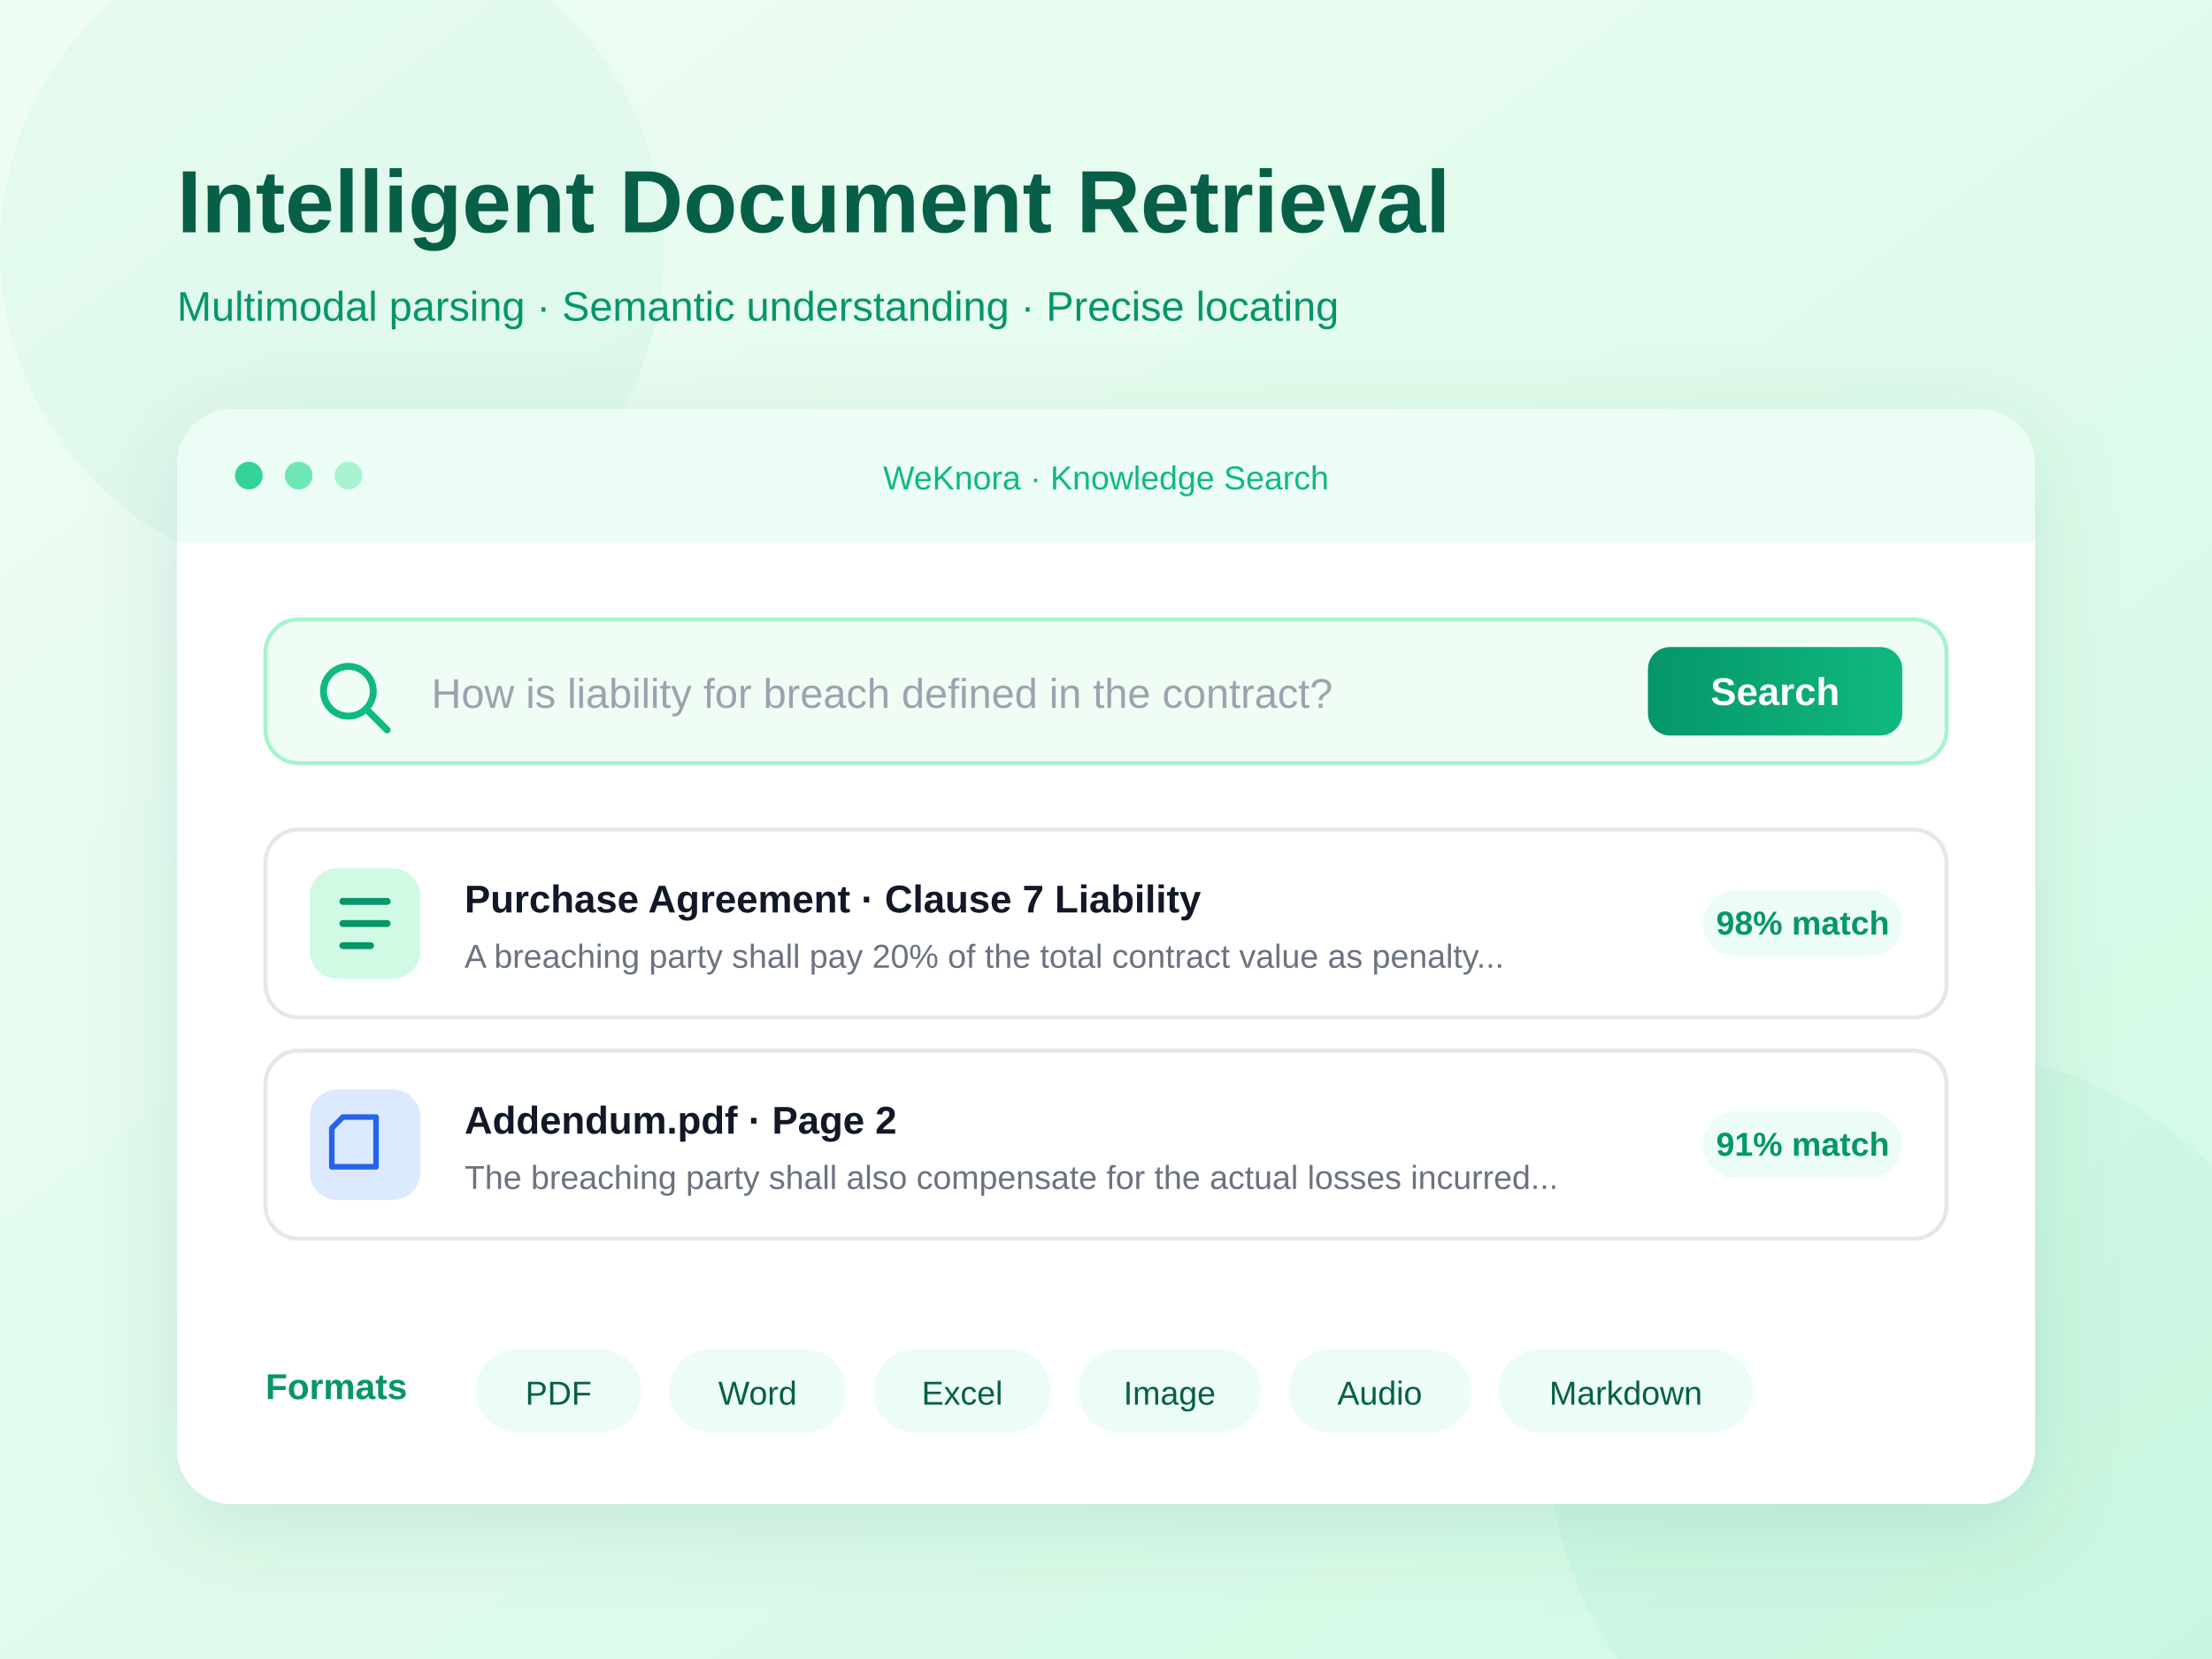
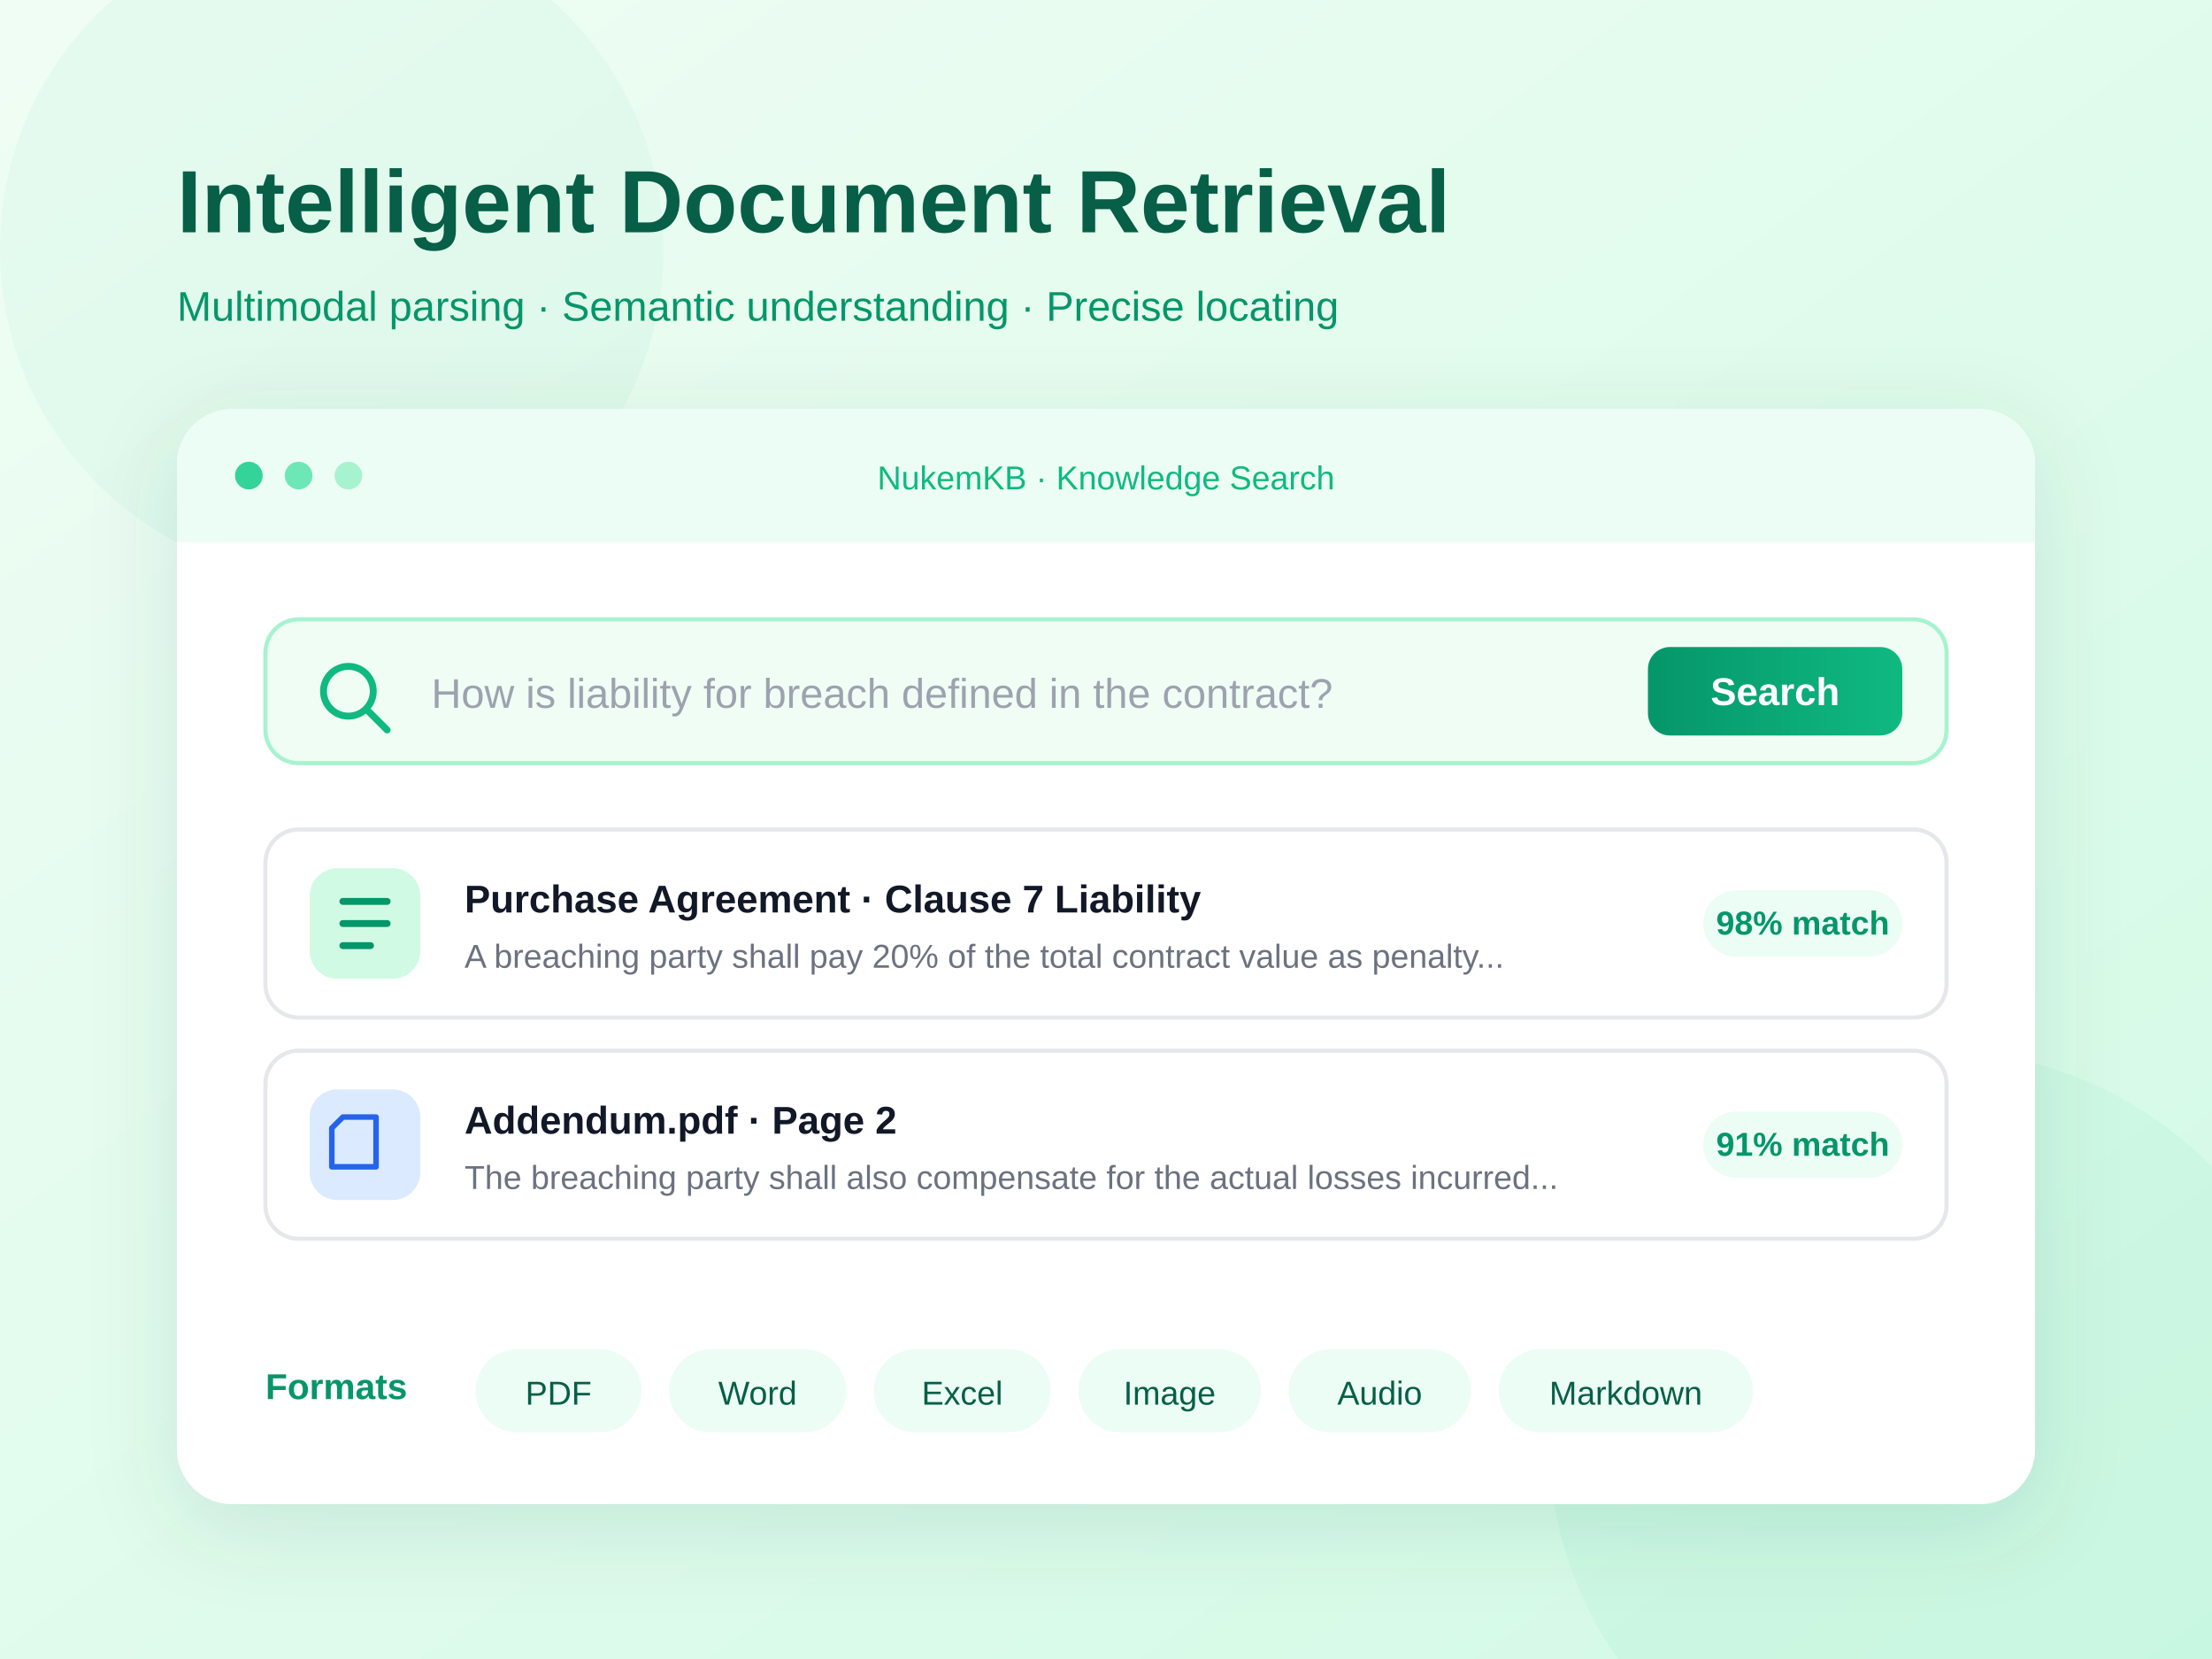
<svg xmlns="http://www.w3.org/2000/svg" viewBox="0 0 800 600">
  <defs>
    <linearGradient id="bg1" x1="0%" y1="0%" x2="100%" y2="100%">
      <stop offset="0%" stop-color="#F0FDF4" />
      <stop offset="100%" stop-color="#D1FAE5" />
    </linearGradient>
    <linearGradient id="brand1" x1="0%" y1="0%" x2="100%" y2="0%">
      <stop offset="0%" stop-color="#059669" />
      <stop offset="100%" stop-color="#10B981" />
    </linearGradient>
    <filter id="soft1" x="-20%" y="-20%" width="140%" height="140%">
      <feDropShadow dx="0" dy="8" stdDeviation="16" flood-color="#065F46" flood-opacity="0.12" />
    </filter>
  </defs>
  <rect width="800" height="600" fill="url(#bg1)" />
  <circle cx="120" cy="90" r="120" fill="#10B981" opacity="0.05" />
  <circle cx="700" cy="520" r="140" fill="#34D399" opacity="0.06" />
  <text x="64" y="84" font-family="Arial, sans-serif" font-size="32" font-weight="700" fill="#065F46">Intelligent Document Retrieval</text>
  <text x="64" y="116" font-family="Arial, sans-serif" font-size="15" fill="#059669">Multimodal parsing · Semantic understanding · Precise locating</text>
  <g filter="url(#soft1)">
    <rect x="64" y="148" width="672" height="396" rx="20" fill="#FFFFFF" />
  </g>
  <rect x="64" y="148" width="672" height="48" rx="20" fill="#ECFDF5" />
  <rect x="64" y="176" width="672" height="20" fill="#ECFDF5" />
  <circle cx="90" cy="172" r="5" fill="#34D399" />
  <circle cx="108" cy="172" r="5" fill="#6EE7B7" />
  <circle cx="126" cy="172" r="5" fill="#A7F3D0" />
-   <text x="400" y="177" font-family="Arial, sans-serif" font-size="12" fill="#10B981" text-anchor="middle">WeKnora · Knowledge Search</text>
+   <text x="400" y="177" font-family="Arial, sans-serif" font-size="12" fill="#10B981" text-anchor="middle">NukemKB · Knowledge Search</text>
  <g transform="translate(96, 224)">
    <rect width="608" height="52" rx="12" fill="#F0FDF4" stroke="#A7F3D0" stroke-width="1.5" />
    <circle cx="30" cy="26" r="9" fill="none" stroke="#10B981" stroke-width="2.5" />
    <line x1="37" y1="33" x2="44" y2="40" stroke="#10B981" stroke-width="2.5" stroke-linecap="round" />
    <text x="60" y="32" font-family="Arial, sans-serif" font-size="15" fill="#9CA3AF">How is liability for breach defined in the contract?</text>
    <rect x="500" y="10" width="92" height="32" rx="8" fill="url(#brand1)" />
    <text x="546" y="31" font-family="Arial, sans-serif" font-size="14" font-weight="600" fill="#FFFFFF" text-anchor="middle">Search</text>
  </g>
  <g transform="translate(96, 300)">
    <rect width="608" height="68" rx="12" fill="#FFFFFF" stroke="#E5E7EB" stroke-width="1.5" />
    <rect x="16" y="14" width="40" height="40" rx="10" fill="#D1FAE5" />
    <path d="M28 26 H44 M28 34 H44 M28 42 H38" stroke="#059669" stroke-width="2.5" stroke-linecap="round" />
    <text x="72" y="30" font-family="Arial, sans-serif" font-size="14" font-weight="600" fill="#111827">Purchase Agreement · Clause 7 Liability</text>
    <text x="72" y="50" font-family="Arial, sans-serif" font-size="12" fill="#6B7280">A breaching party shall pay 20% of the total contract value as penalty...</text>
    <rect x="520" y="22" width="72" height="24" rx="12" fill="#ECFDF5" />
    <text x="556" y="38" font-family="Arial, sans-serif" font-size="12" font-weight="600" fill="#059669" text-anchor="middle">98% match</text>
  </g>
  <g transform="translate(96, 380)">
    <rect width="608" height="68" rx="12" fill="#FFFFFF" stroke="#E5E7EB" stroke-width="1.5" />
    <rect x="16" y="14" width="40" height="40" rx="10" fill="#DBEAFE" />
    <path d="M28 24 h12 v18 h-16 v-14 z" fill="none" stroke="#2563EB" stroke-width="2" stroke-linejoin="round" />
    <text x="72" y="30" font-family="Arial, sans-serif" font-size="14" font-weight="600" fill="#111827">Addendum.pdf · Page 2</text>
    <text x="72" y="50" font-family="Arial, sans-serif" font-size="12" fill="#6B7280">The breaching party shall also compensate for the actual losses incurred...</text>
    <rect x="520" y="22" width="72" height="24" rx="12" fill="#ECFDF5" />
    <text x="556" y="38" font-family="Arial, sans-serif" font-size="12" font-weight="600" fill="#059669" text-anchor="middle">91% match</text>
  </g>
  <g transform="translate(96, 472)">
    <text x="0" y="34" font-family="Arial, sans-serif" font-size="13" font-weight="600" fill="#059669">Formats</text>
    <g font-family="Arial, sans-serif" font-size="12" fill="#065F46" text-anchor="middle">
      <rect x="76" y="16" width="60" height="30" rx="15" fill="#ECFDF5" />
      <text x="106" y="36">PDF</text>
      <rect x="146" y="16" width="64" height="30" rx="15" fill="#ECFDF5" />
      <text x="178" y="36">Word</text>
      <rect x="220" y="16" width="64" height="30" rx="15" fill="#ECFDF5" />
      <text x="252" y="36">Excel</text>
      <rect x="294" y="16" width="66" height="30" rx="15" fill="#ECFDF5" />
      <text x="327" y="36">Image</text>
      <rect x="370" y="16" width="66" height="30" rx="15" fill="#ECFDF5" />
      <text x="403" y="36">Audio</text>
      <rect x="446" y="16" width="92" height="30" rx="15" fill="#ECFDF5" />
      <text x="492" y="36">Markdown</text>
    </g>
  </g>
</svg>
